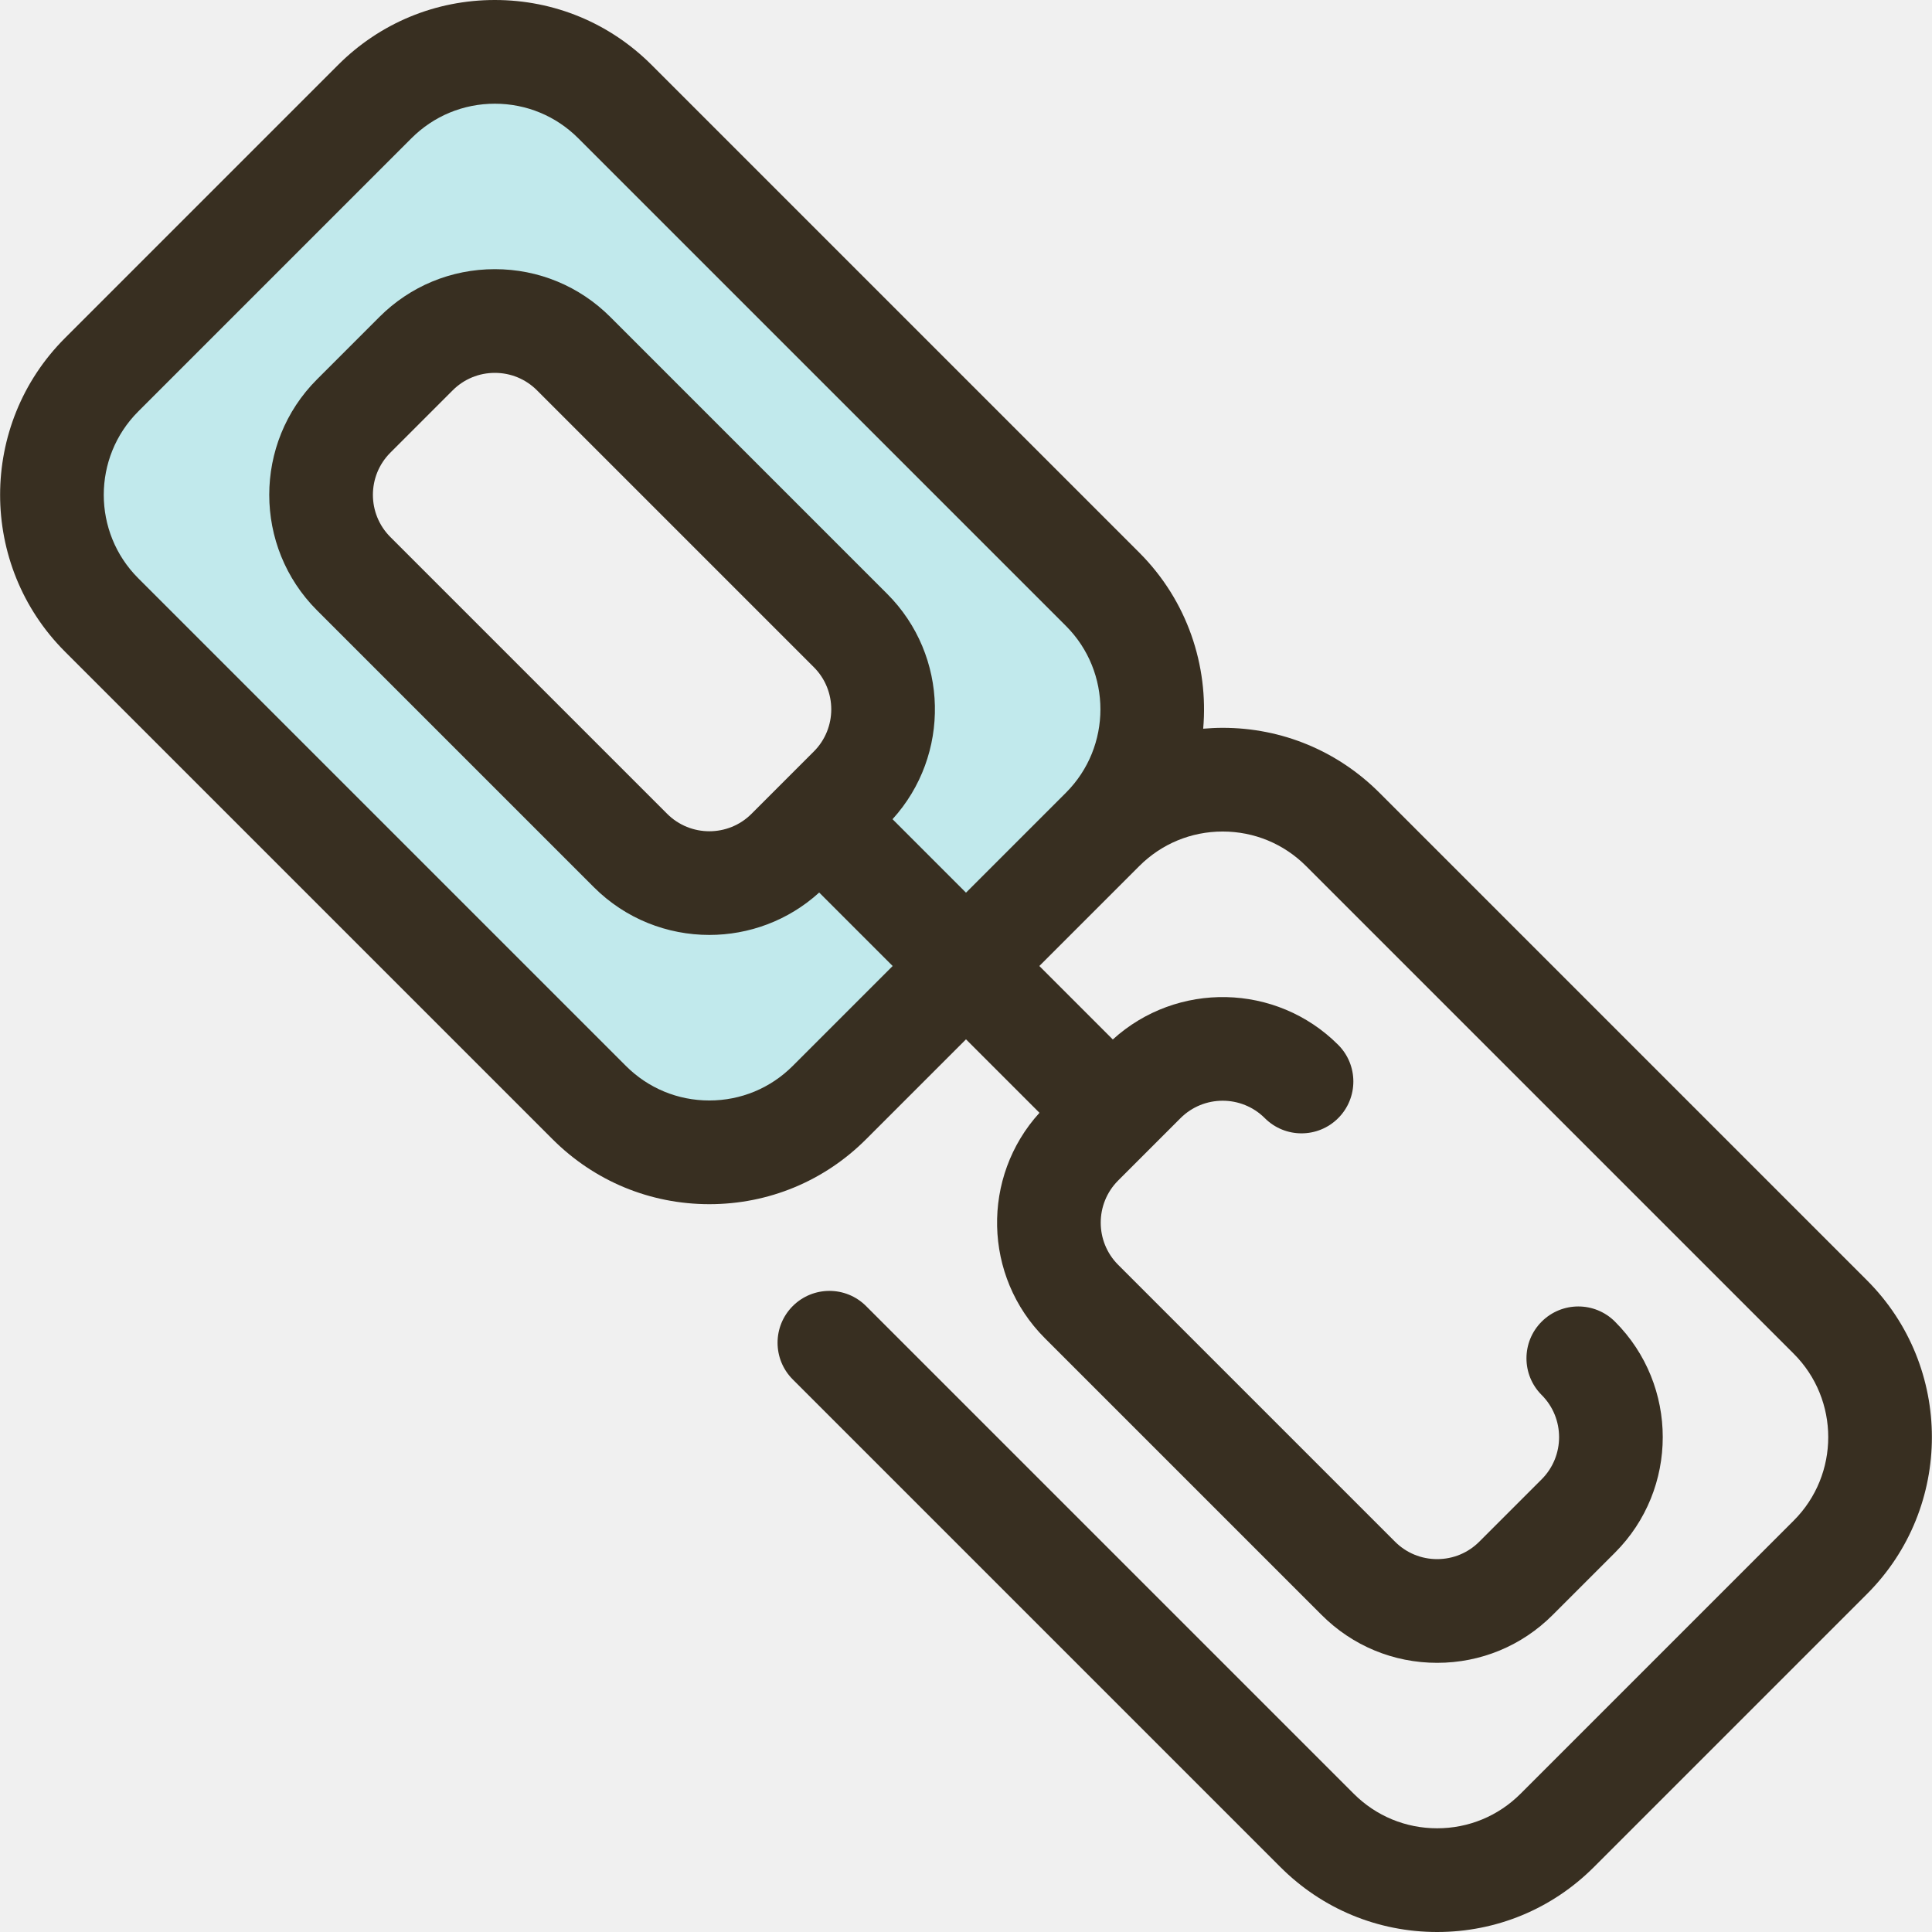
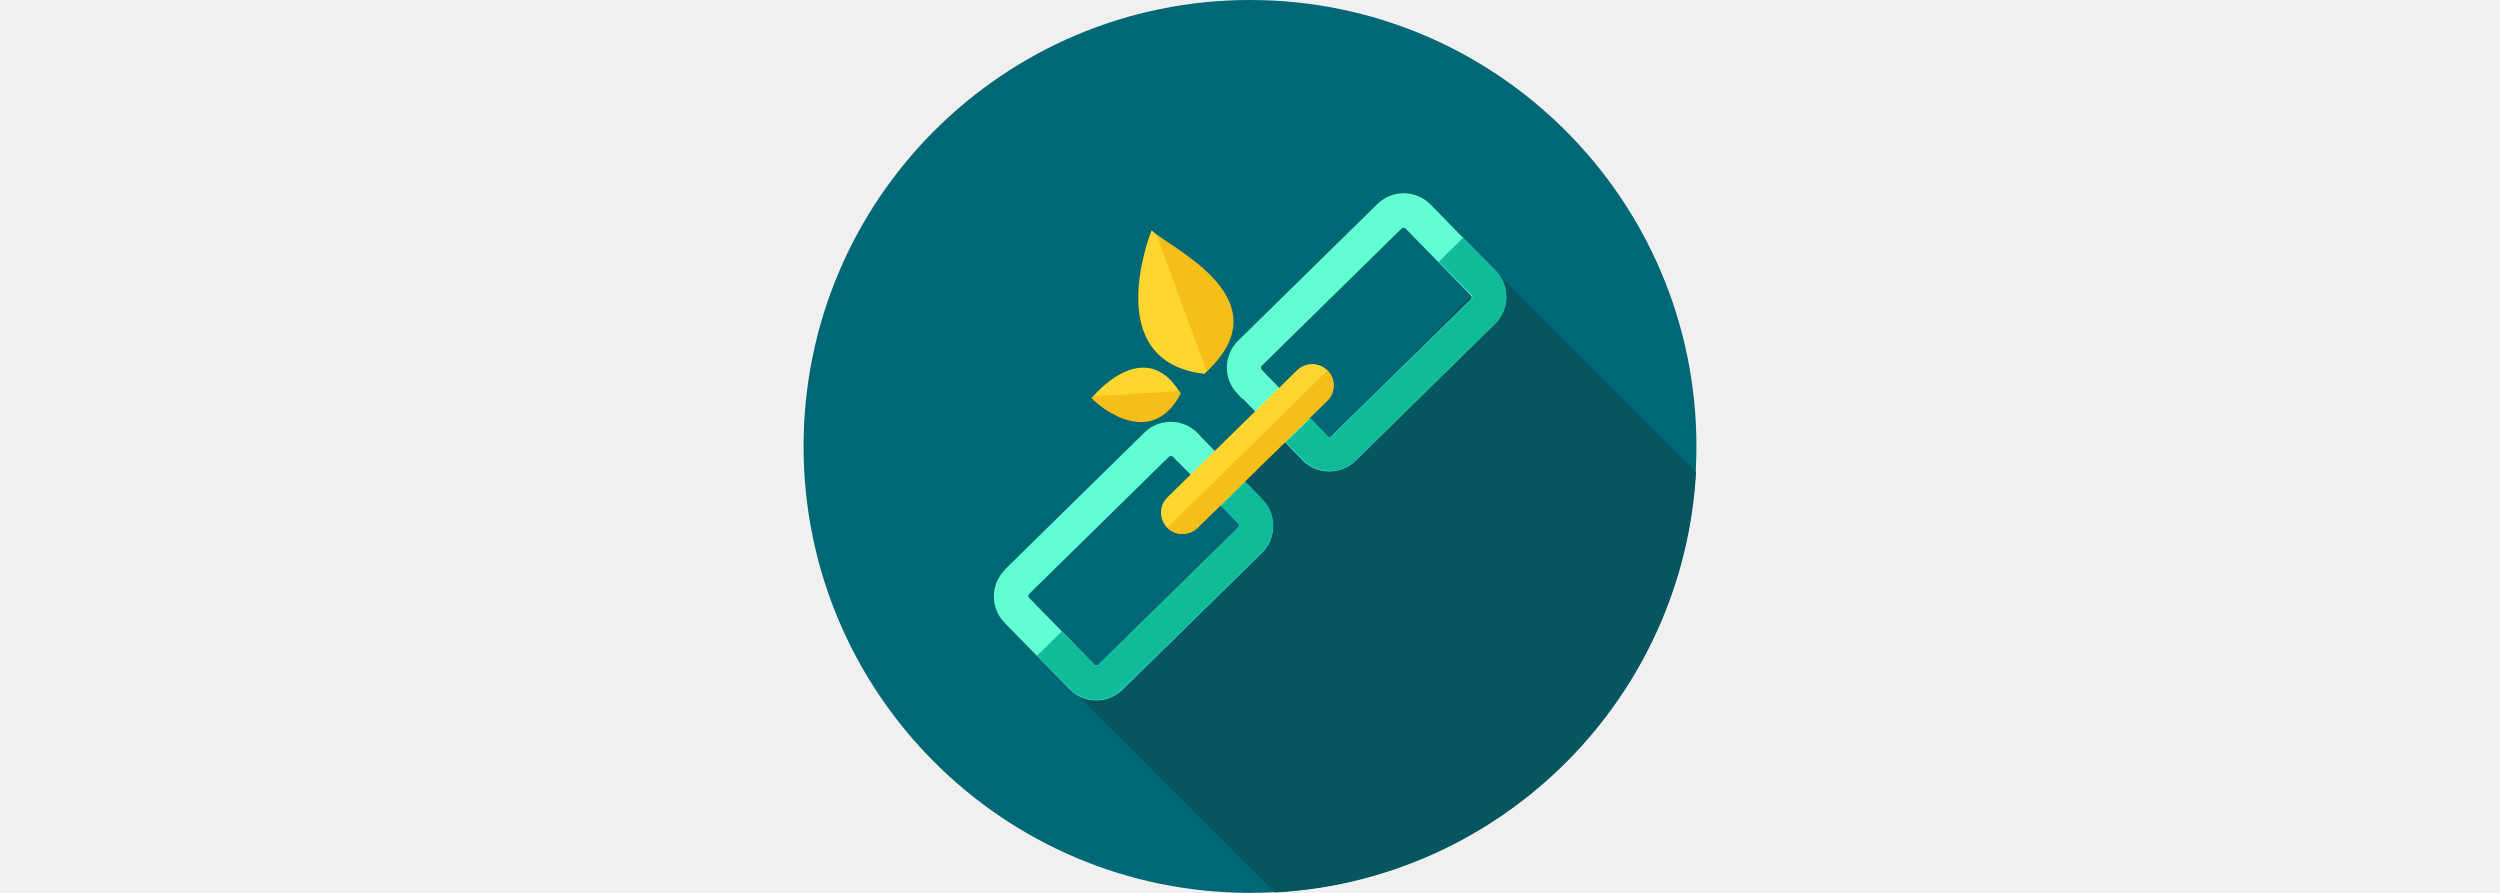
- <svg xmlns="http://www.w3.org/2000/svg" height="200px" width="200px" version="1.1" id="Layer_1" viewBox="0 0 512.001 512.001" xml:space="preserve" fill="#000000">
+ <svg xmlns="http://www.w3.org/2000/svg" height="25px" width="70px" version="1.1" id="Layer_1" viewBox="0 0 511.995 511.995" xml:space="preserve" fill="#ffffff">
  <g id="SVGRepo_bgCarrier" stroke-width="0" />
  <g id="SVGRepo_tracerCarrier" stroke-linecap="round" stroke-linejoin="round" />
  <g id="SVGRepo_iconCarrier">
-     <path style="fill:#c1e9ec;" d="M26.924,162.962L156.16,292.198c17.575,17.575,46.068,17.575,63.643,0l72.395-72.395 c17.575-17.575,17.575-46.068,0-63.643L162.962,26.923c-17.575-17.575-46.068-17.575-63.643,0L26.924,99.319 C9.349,116.893,9.349,145.387,26.924,162.962z M225.392,208.872l-16.519,16.519c-11.538,11.538-30.245,11.538-41.784,0l-73.36-73.36 c-11.538-11.538-11.538-30.245,0-41.784l16.519-16.519c11.538-11.538,30.245-11.538,41.784,0l73.36,73.36 C236.929,178.627,236.929,197.334,225.392,208.872z">
+     <circle style="fill:#006775;" cx="255.997" cy="255.997" r="255.997" />
+     <path style="fill:#055661;" d="M511.789,270.163c-6.976,130.22-111.194,234.437-241.414,241.625L157.067,398.48l108.235-109.715 l-20.717-21.351l22.831-22.408l20.506,20.928L396.79,155.586l114.788,114.788L511.789,270.163z">
        </path>
-     <path style="fill:#382f21;" d="M494.794,339.322L365.558,210.085c-11.095-11.095-25.849-17.206-41.539-17.206 c-1.733,0-3.452,0.087-5.159,0.235c1.453-16.705-4.19-33.916-16.945-46.673L172.679,17.205C161.584,6.11,146.832,0,131.141,0 s-30.444,6.11-41.539,17.206L17.207,89.602c-22.904,22.905-22.904,60.172,0,83.077l129.236,129.236 c11.095,11.095,25.849,17.206,41.539,17.206s30.444-6.11,41.538-17.206L256,275.434l19.471,19.471 c-15.439,16.967-14.968,43.334,1.421,59.723l73.36,73.36c8.175,8.175,19.046,12.68,30.609,12.68s22.434-4.503,30.609-12.68 l16.519-16.519c16.878-16.878,16.878-44.341,0-61.219c-5.366-5.365-14.068-5.365-19.435,0c-5.366,5.366-5.366,14.068,0,19.435 c6.162,6.161,6.162,16.188,0,22.35l-16.519,16.519c-2.985,2.986-6.953,4.63-11.175,4.63c-4.222,0-8.189-1.644-11.174-4.63 l-73.36-73.36c-6.162-6.161-6.162-16.187,0-22.349l16.519-16.519c6.162-6.162,16.187-6.162,22.35,0 c5.366,5.365,14.068,5.365,19.434,0c5.366-5.368,5.366-14.068,0-19.435c-16.389-16.389-42.755-16.86-59.722-1.42L275.437,256 l26.481-26.481c5.904-5.905,13.754-9.156,22.104-9.156s16.2,3.251,22.104,9.156l129.236,129.236 c12.188,12.188,12.188,32.02,0,44.208l-72.397,72.397c-5.904,5.905-13.754,9.156-22.104,9.156s-16.2-3.251-22.104-9.156 L229.521,346.124c-5.365-5.365-14.068-5.365-19.434,0c-5.366,5.366-5.366,14.068,0,19.435l129.236,129.236 c11.095,11.095,25.847,17.206,41.539,17.206c15.692,0,30.444-6.11,41.539-17.206l72.397-72.397 C517.698,399.493,517.698,362.227,494.794,339.322z M256,236.565l-19.471-19.471c15.439-16.967,14.968-43.334-1.421-59.722 l-73.36-73.36c-8.176-8.175-19.046-12.68-30.609-12.68s-22.434,4.503-30.609,12.68l-16.518,16.519 c-16.878,16.878-16.878,44.341,0,61.219l73.36,73.36c8.439,8.439,19.523,12.658,30.607,12.658c10.442,0,20.884-3.749,29.115-11.237 l19.47,19.471l-26.481,26.481c-5.904,5.905-13.754,9.156-22.104,9.156s-16.2-3.251-22.104-9.156L36.639,153.246l0,0 c-12.188-12.188-12.188-32.02,0-44.208l72.397-72.397c5.905-5.906,13.756-9.158,22.105-9.158s16.2,3.251,22.104,9.156 l129.236,129.236c12.189,12.188,12.189,32.021,0,44.209L256,236.565z M199.155,215.674c-6.162,6.162-16.189,6.159-22.349,0 l-73.36-73.36c-6.162-6.161-6.162-16.188,0-22.35l16.519-16.519c2.985-2.986,6.953-4.63,11.175-4.63 c4.222,0,8.189,1.644,11.174,4.63l73.36,73.36c6.162,6.161,6.162,16.187,0,22.349L199.155,215.674z">
+     <path style="fill:#FFD630;" d="M216.258,225.77l-50.946,2.537C164.888,228.307,195.541,190.678,216.258,225.77z">
+         </path>
+     <g>
+       <path style="fill:#F5BE18;" d="M229.787,214.355l-30.23-82.233C210.127,142.27,277.139,171.865,229.787,214.355z" />
+       <path style="fill:#F5BE18;" d="M216.258,225.77v-0.211l-0.846-1.269l-49.255,2.96l-0.846,1.057 C164.466,228.307,197.866,260.862,216.258,225.77z">
+             </path>
+     </g>
+     <path style="fill:#FFD630;" d="M229.787,214.355l1.48-1.269l-28.75-78.005l-2.96-2.96 C198.923,133.813,169.75,207.379,229.787,214.355z">
+         </path>
+     <g>
+       <path style="fill:#62ffd3;" d="M115.422,326.606l80.119-78.639c8.456-8.244,21.986-8.033,30.23,0.211l2.748,2.96l31.921,32.555 l2.748,2.96c8.244,8.456,8.033,21.986-0.211,30.23l-80.119,78.639c-8.456,8.244-21.986,8.033-30.23-0.211l-37.417-38.263 c-8.244-8.456-8.033-21.986,0.211-30.23v-0.212H115.422z M214.566,264.879l-2.748-2.96c-0.634-0.634-1.691-0.634-2.325,0 l-80.119,78.639c-0.634,0.634-0.634,1.691,0,2.325l37.417,38.263c0.634,0.634,1.691,0.634,2.325,0l80.119-78.639 c0.634-0.634,0.634-1.691,0-2.325l-2.748-2.96l-31.921-32.555L214.566,264.879L214.566,264.879z">
+             </path>
+       <path style="fill:#62ffd3;" d="M249.024,195.541l80.119-78.639c8.456-8.244,21.986-8.033,30.23,0.211l37.417,38.263 c8.244,8.456,8.033,21.986-0.211,30.23l-80.119,78.639c-8.456,8.244-21.986,8.033-30.23-0.211l-2.748-2.96l-31.71-32.555 l-0.211,0.211l-2.748-2.96C240.568,217.315,240.779,203.785,249.024,195.541z M297.433,247.333l2.748,2.96 c0.634,0.634,1.691,0.634,2.325,0l80.119-78.639c0.634-0.634,0.634-1.691,0-2.325l-37.417-38.263c-0.634-0.634-1.691-0.634-2.325,0 l-80.119,78.639c-0.634,0.634-0.634,1.691,0,2.325l2.748,2.96l31.921,32.555v-0.212H297.433z">
+             </path>
+     </g>
+     <path style="fill:#FFD630;" d="M208.647,285.172l74.411-72.932c4.862-4.651,12.684-4.651,17.335,0.211l0,0 c4.651,4.862,4.651,12.684-0.211,17.335l-74.411,72.932c-4.862,4.651-12.684,4.651-17.335-0.211l0,0 C203.785,297.645,203.785,289.823,208.647,285.172z">
+         </path>
+     <g>
+       <path style="fill:#11bb99;" d="M253.252,276.083l7.187,7.399l2.748,2.96c8.244,8.456,8.033,21.986-0.211,30.23l-80.119,78.639 c-8.456,8.244-21.986,8.033-30.23-0.211l-18.815-19.026l14.164-13.953l18.815,19.026c0.634,0.634,1.691,0.634,2.325,0 l80.119-78.639c0.634-0.634,0.634-1.691,0-2.325l-2.748-2.96l-7.187-7.399l14.164-13.953L253.252,276.083z">
+             </path>
+       <path style="fill:#11bb99;" d="M378.187,136.139l18.815,19.026c8.244,8.456,8.033,21.986-0.211,30.23l-80.119,78.639 c-8.456,8.244-21.986,8.033-30.23-0.211l-2.748-2.96l-7.187-7.399l14.164-13.74l7.187,7.399l2.748,2.96 c0.634,0.634,1.691,0.634,2.325,0l80.119-78.639c0.634-0.634,0.634-1.691,0-2.325l-18.815-19.026l14.164-13.953H378.187z">
+             </path>
+     </g>
+     <path style="fill:#F5BE18;" d="M300.604,212.453L300.604,212.453c4.651,4.862,4.651,12.684-0.211,17.335l-74.411,72.932 c-4.862,4.651-12.684,4.651-17.335-0.211l0,0l91.957-90.266V212.453z">
        </path>
  </g>
</svg>
